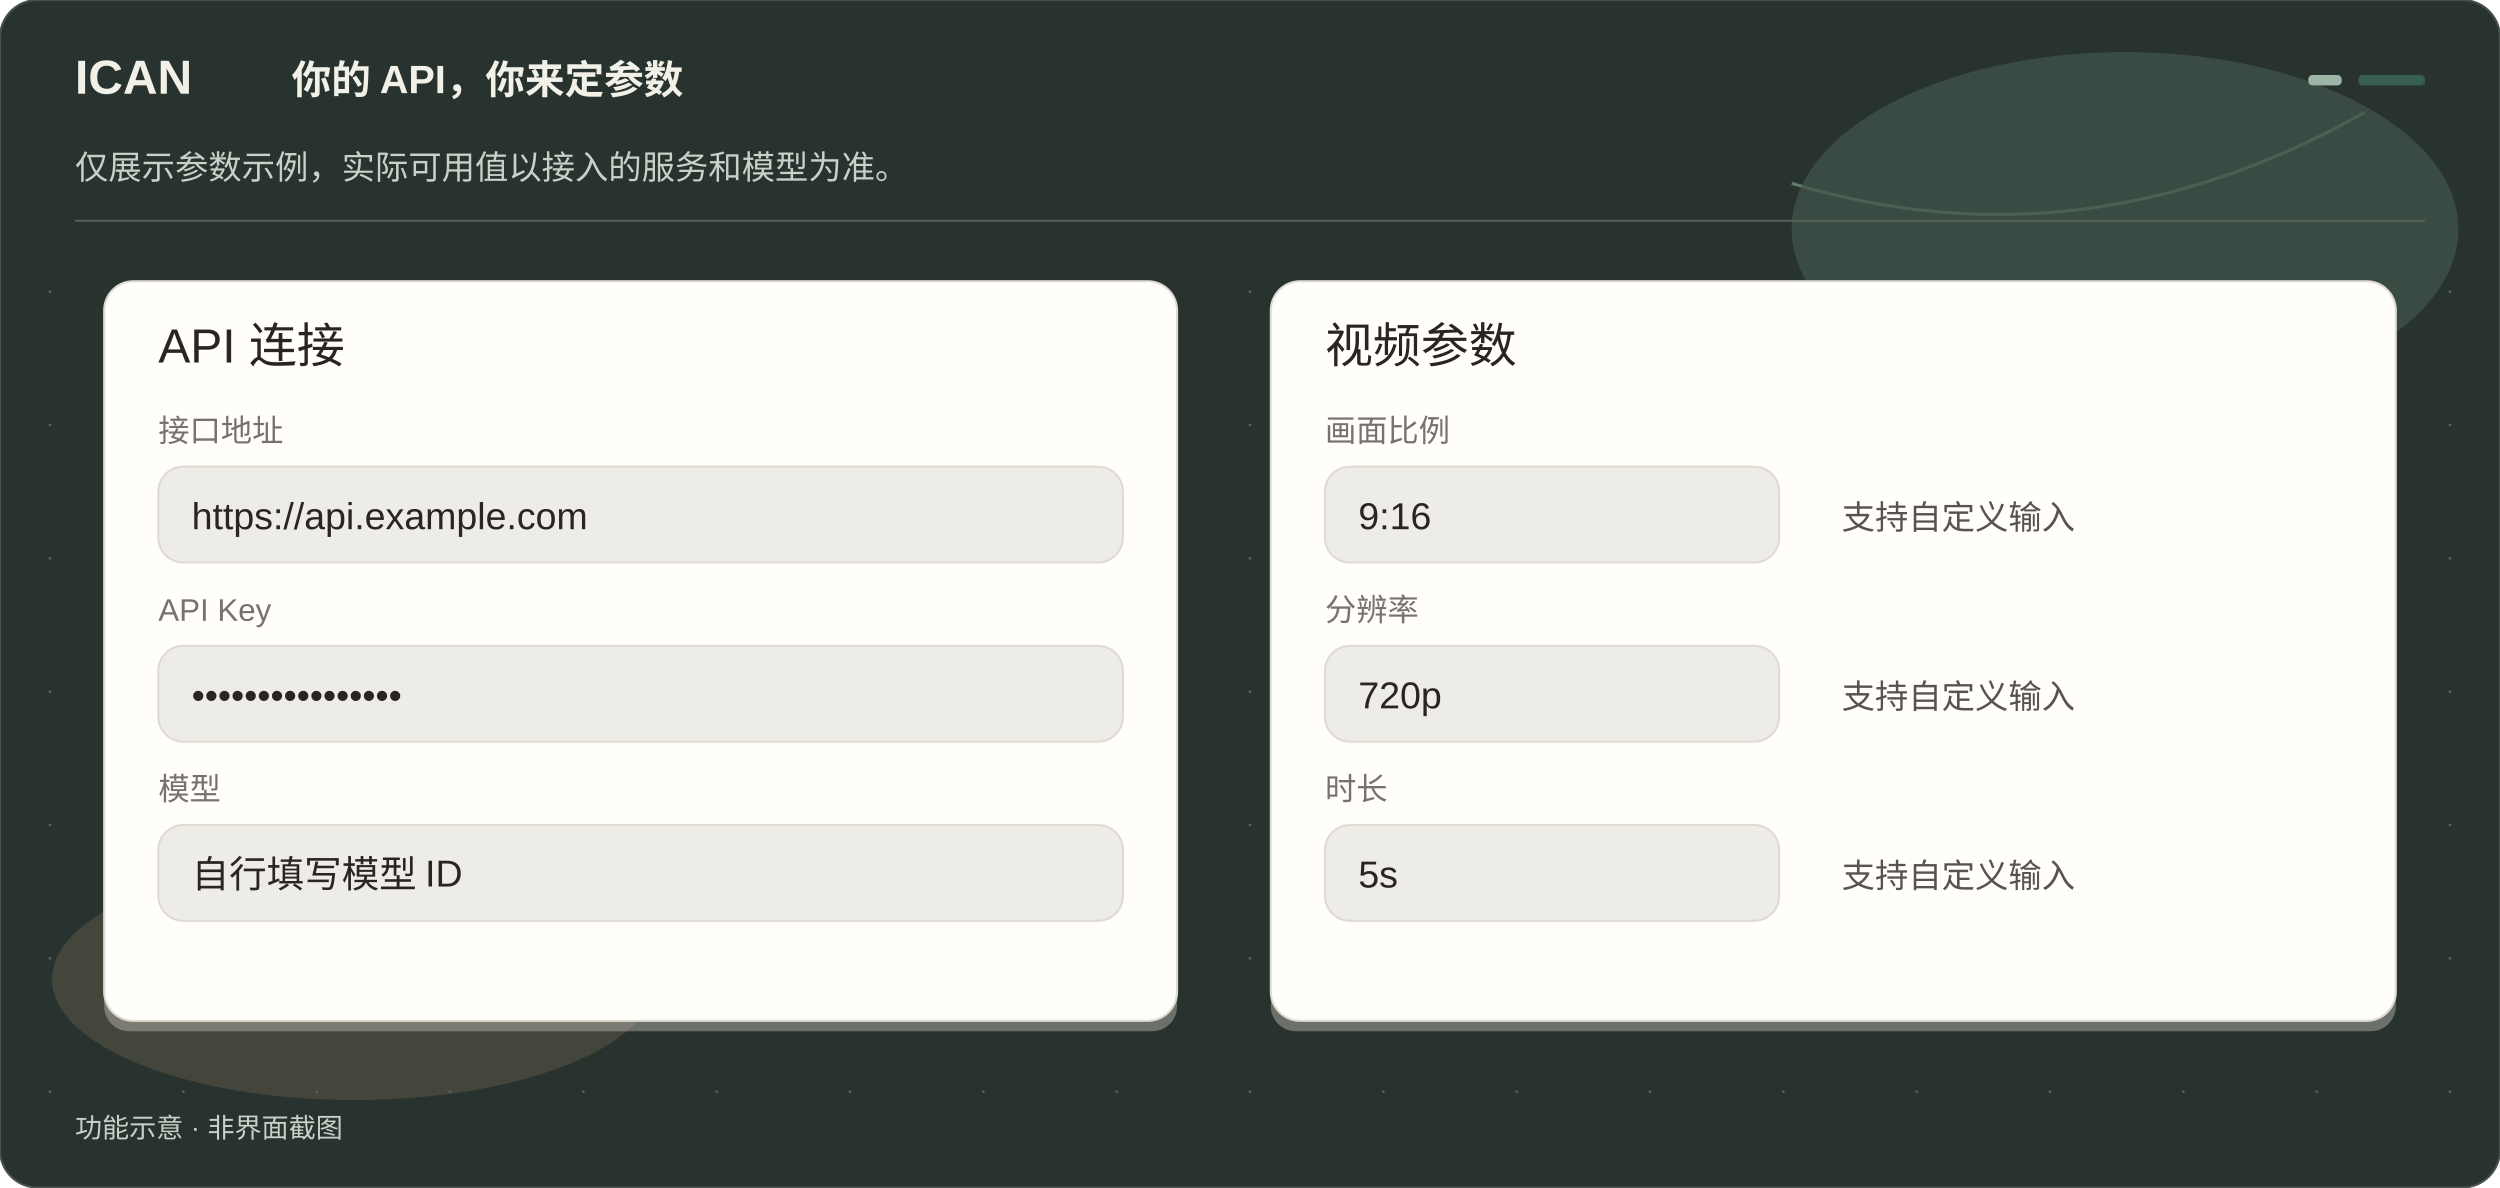
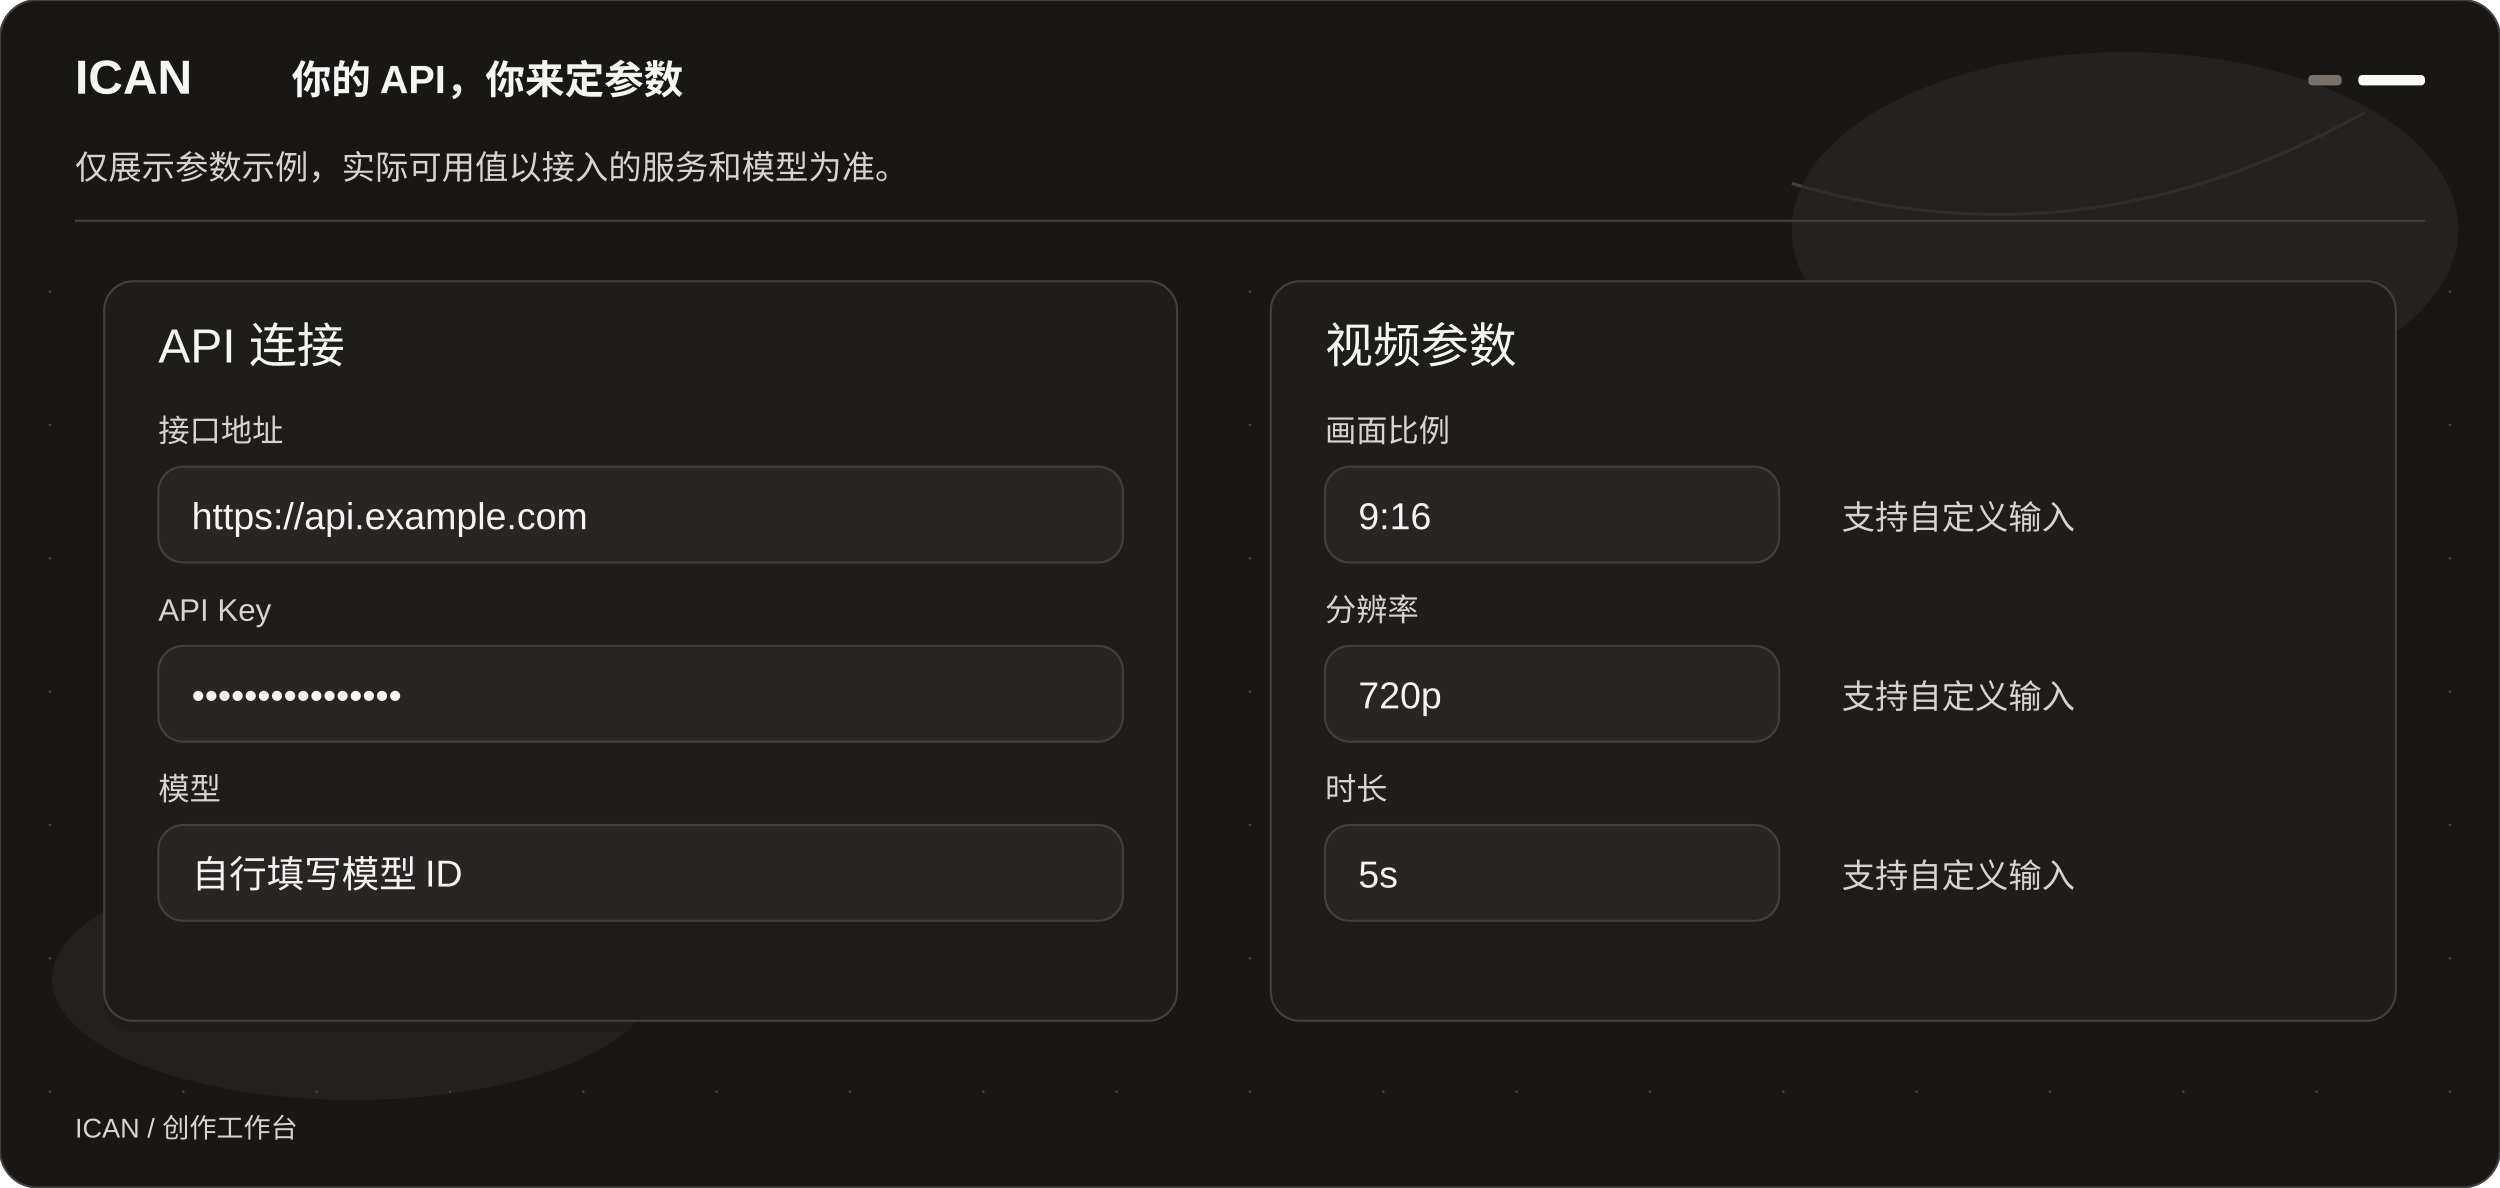
<svg xmlns="http://www.w3.org/2000/svg" width="1200" height="570" viewBox="0 0 1200 570" role="img" aria-labelledby="title desc" font-family="Arial, 'Noto Sans CJK SC', 'Microsoft YaHei', sans-serif">
-   <rect x="0" y="0" width="1200" height="570" rx="18" fill="#28332f" stroke="#45514a" />
-   <path d="M860 88 Q1000 130 1135 54" fill="none" stroke="#617a6b" stroke-width="1.5" />
-   <ellipse cx="170" cy="470" rx="145" ry="58" fill="#535044" opacity=".65" />
-   <ellipse cx="1020" cy="110" rx="160" ry="85" fill="#40564b" opacity=".7" />
-   <g fill="#566258">
+   <rect x="0" y="0" width="1200" height="570" rx="18" fill="#181715" stroke="#44403c" />
+   <path d="M860 88 Q1000 130 1135 54" fill="none" stroke="#44403c" stroke-width="1.5" />
+   <ellipse cx="170" cy="470" rx="145" ry="58" fill="#292524" opacity=".65" />
+   <ellipse cx="1020" cy="110" rx="160" ry="85" fill="#292524" opacity=".7" />
+   <g fill="#44403c">
    <circle cx="24" cy="140" r=".65" />
    <circle cx="24" cy="204" r=".65" />
    <circle cx="24" cy="268" r=".65" />
    <circle cx="24" cy="332" r=".65" />
    <circle cx="24" cy="396" r=".65" />
    <circle cx="24" cy="460" r=".65" />
    <circle cx="24" cy="524" r=".65" />
    <circle cx="88" cy="140" r=".65" />
    <circle cx="88" cy="204" r=".65" />
    <circle cx="88" cy="268" r=".65" />
    <circle cx="88" cy="332" r=".65" />
    <circle cx="88" cy="396" r=".65" />
    <circle cx="88" cy="460" r=".65" />
    <circle cx="88" cy="524" r=".65" />
    <circle cx="152" cy="140" r=".65" />
    <circle cx="152" cy="204" r=".65" />
    <circle cx="152" cy="268" r=".65" />
    <circle cx="152" cy="332" r=".65" />
    <circle cx="152" cy="396" r=".65" />
    <circle cx="152" cy="460" r=".65" />
    <circle cx="152" cy="524" r=".65" />
    <circle cx="216" cy="140" r=".65" />
    <circle cx="216" cy="204" r=".65" />
    <circle cx="216" cy="268" r=".65" />
    <circle cx="216" cy="332" r=".65" />
    <circle cx="216" cy="396" r=".65" />
    <circle cx="216" cy="460" r=".65" />
    <circle cx="216" cy="524" r=".65" />
    <circle cx="280" cy="140" r=".65" />
    <circle cx="280" cy="204" r=".65" />
    <circle cx="280" cy="268" r=".65" />
    <circle cx="280" cy="332" r=".65" />
    <circle cx="280" cy="396" r=".65" />
    <circle cx="280" cy="460" r=".65" />
    <circle cx="280" cy="524" r=".65" />
    <circle cx="344" cy="140" r=".65" />
    <circle cx="344" cy="204" r=".65" />
    <circle cx="344" cy="268" r=".65" />
    <circle cx="344" cy="332" r=".65" />
    <circle cx="344" cy="396" r=".65" />
    <circle cx="344" cy="460" r=".65" />
    <circle cx="344" cy="524" r=".65" />
    <circle cx="408" cy="140" r=".65" />
    <circle cx="408" cy="204" r=".65" />
    <circle cx="408" cy="268" r=".65" />
    <circle cx="408" cy="332" r=".65" />
    <circle cx="408" cy="396" r=".65" />
    <circle cx="408" cy="460" r=".65" />
    <circle cx="408" cy="524" r=".65" />
    <circle cx="472" cy="140" r=".65" />
    <circle cx="472" cy="204" r=".65" />
    <circle cx="472" cy="268" r=".65" />
    <circle cx="472" cy="332" r=".65" />
    <circle cx="472" cy="396" r=".65" />
    <circle cx="472" cy="460" r=".65" />
    <circle cx="472" cy="524" r=".65" />
    <circle cx="536" cy="140" r=".65" />
    <circle cx="536" cy="204" r=".65" />
    <circle cx="536" cy="268" r=".65" />
    <circle cx="536" cy="332" r=".65" />
    <circle cx="536" cy="396" r=".65" />
    <circle cx="536" cy="460" r=".65" />
    <circle cx="536" cy="524" r=".65" />
    <circle cx="600" cy="140" r=".65" />
    <circle cx="600" cy="204" r=".65" />
    <circle cx="600" cy="268" r=".65" />
    <circle cx="600" cy="332" r=".65" />
    <circle cx="600" cy="396" r=".65" />
    <circle cx="600" cy="460" r=".65" />
    <circle cx="600" cy="524" r=".65" />
    <circle cx="664" cy="140" r=".65" />
    <circle cx="664" cy="204" r=".65" />
    <circle cx="664" cy="268" r=".65" />
    <circle cx="664" cy="332" r=".65" />
    <circle cx="664" cy="396" r=".65" />
    <circle cx="664" cy="460" r=".65" />
    <circle cx="664" cy="524" r=".65" />
    <circle cx="728" cy="140" r=".65" />
    <circle cx="728" cy="204" r=".65" />
    <circle cx="728" cy="268" r=".65" />
    <circle cx="728" cy="332" r=".65" />
    <circle cx="728" cy="396" r=".65" />
    <circle cx="728" cy="460" r=".65" />
    <circle cx="728" cy="524" r=".65" />
    <circle cx="792" cy="140" r=".65" />
    <circle cx="792" cy="204" r=".65" />
    <circle cx="792" cy="268" r=".65" />
    <circle cx="792" cy="332" r=".65" />
    <circle cx="792" cy="396" r=".65" />
    <circle cx="792" cy="460" r=".65" />
    <circle cx="792" cy="524" r=".65" />
    <circle cx="856" cy="140" r=".65" />
    <circle cx="856" cy="204" r=".65" />
    <circle cx="856" cy="268" r=".65" />
    <circle cx="856" cy="332" r=".65" />
    <circle cx="856" cy="396" r=".65" />
    <circle cx="856" cy="460" r=".65" />
    <circle cx="856" cy="524" r=".65" />
    <circle cx="920" cy="140" r=".65" />
    <circle cx="920" cy="204" r=".65" />
    <circle cx="920" cy="268" r=".65" />
    <circle cx="920" cy="332" r=".65" />
    <circle cx="920" cy="396" r=".65" />
    <circle cx="920" cy="460" r=".65" />
    <circle cx="920" cy="524" r=".65" />
    <circle cx="984" cy="140" r=".65" />
    <circle cx="984" cy="204" r=".65" />
    <circle cx="984" cy="268" r=".65" />
    <circle cx="984" cy="332" r=".65" />
    <circle cx="984" cy="396" r=".65" />
    <circle cx="984" cy="460" r=".65" />
    <circle cx="984" cy="524" r=".65" />
    <circle cx="1048" cy="140" r=".65" />
    <circle cx="1048" cy="204" r=".65" />
    <circle cx="1048" cy="268" r=".65" />
    <circle cx="1048" cy="332" r=".65" />
    <circle cx="1048" cy="396" r=".65" />
    <circle cx="1048" cy="460" r=".65" />
    <circle cx="1048" cy="524" r=".65" />
    <circle cx="1112" cy="140" r=".65" />
    <circle cx="1112" cy="204" r=".65" />
    <circle cx="1112" cy="268" r=".65" />
    <circle cx="1112" cy="332" r=".65" />
    <circle cx="1112" cy="396" r=".65" />
    <circle cx="1112" cy="460" r=".65" />
    <circle cx="1112" cy="524" r=".65" />
    <circle cx="1176" cy="140" r=".65" />
    <circle cx="1176" cy="204" r=".65" />
    <circle cx="1176" cy="268" r=".65" />
    <circle cx="1176" cy="332" r=".65" />
    <circle cx="1176" cy="396" r=".65" />
    <circle cx="1176" cy="460" r=".65" />
    <circle cx="1176" cy="524" r=".65" />
  </g>
  <g font-family="Arial, 'Noto Sans CJK SC', 'Microsoft YaHei', sans-serif">
-     <path d="M36 106 H1164" stroke="#536157" />
-     <text x="36" y="45" font-size="23" fill="#f1f1e8" font-weight="700">ICAN</text>
-     <text x="140" y="45" font-size="19" fill="#f1f1e8" font-weight="600">你的 API，你来定参数</text>
-     <text x="36" y="86" font-size="16" fill="#c7d1c8">仅展示参数示例，实际可用值以接入的服务和模型为准。</text>
-     <text x="36" y="546" font-size="13" fill="#c7d1c8">功能示意 · 非界面截图</text>
-     <rect x="50" y="140.0" width="515" height="355" rx="12" fill="#d8d6cb" stroke="none" opacity=".38" />
-     <rect x="50" y="135" width="515" height="355" rx="14" fill="#fffefa" stroke="#dedbd2" />
-     <rect x="610" y="140.0" width="540" height="355" rx="12" fill="#d8d6cb" stroke="none" opacity=".38" />
-     <rect x="610" y="135" width="540" height="355" rx="14" fill="#fffefa" stroke="#dedbd2" />
-     <text x="76" y="174" font-size="23" fill="#292524">API 连接</text>
-     <text x="636" y="174" font-size="23" fill="#292524">视频参数</text>
-     <text x="76" y="212" font-size="15" fill="#78716c">接口地址</text>
-     <rect x="76" y="224" width="463" height="46" rx="12" fill="#eeece6" stroke="#dedbd2" />
-     <text x="92" y="254" font-size="18" fill="#292524">https://api.example.com</text>
-     <text x="76" y="298" font-size="15" fill="#78716c">API Key</text>
-     <rect x="76" y="310" width="463" height="46" rx="12" fill="#eeece6" stroke="#dedbd2" />
-     <text x="92" y="340" font-size="18" fill="#292524">••••••••••••••••</text>
-     <text x="76" y="384" font-size="15" fill="#78716c">模型</text>
-     <rect x="76" y="396" width="463" height="46" rx="12" fill="#eeece6" stroke="#dedbd2" />
-     <text x="92" y="426" font-size="18" fill="#292524">自行填写模型 ID</text>
-     <text x="636" y="212" font-size="15" fill="#78716c">画面比例</text>
-     <rect x="636" y="224" width="218" height="46" rx="12" fill="#eeece6" stroke="#dedbd2" />
-     <text x="652" y="254" font-size="18" fill="#292524">9:16</text>
-     <text x="884" y="254" font-size="16" fill="#57534e">支持自定义输入</text>
-     <text x="636" y="298" font-size="15" fill="#78716c">分辨率</text>
-     <rect x="636" y="310" width="218" height="46" rx="12" fill="#eeece6" stroke="#dedbd2" />
-     <text x="652" y="340" font-size="18" fill="#292524">720p</text>
-     <text x="884" y="340" font-size="16" fill="#57534e">支持自定义输入</text>
-     <text x="636" y="384" font-size="15" fill="#78716c">时长</text>
-     <rect x="636" y="396" width="218" height="46" rx="12" fill="#eeece6" stroke="#dedbd2" />
-     <text x="652" y="426" font-size="18" fill="#292524">5s</text>
-     <text x="884" y="426" font-size="16" fill="#57534e">支持自定义输入</text>
-     <rect x="1108" y="36" width="16" height="5" rx="2" fill="#9db5a6" />
-     <rect x="1132" y="36" width="32" height="5" rx="2" fill="#365f50" />
+     <path d="M36 106 H1164" stroke="#44403c" />
+     <text x="36" y="45" font-size="23" fill="#f5f5f4" font-weight="700">ICAN</text>
+     <text x="140" y="45" font-size="19" fill="#f5f5f4" font-weight="600">你的 API，你来定参数</text>
+     <text x="36" y="86" font-size="16" fill="#d6d3d1">仅展示参数示例，实际可用值以接入的服务和模型为准。</text>
+     <text x="36" y="546" font-size="13" fill="#d6d3d1">ICAN / 创作工作台</text>
+     <rect x="50" y="140.0" width="515" height="355" rx="12" fill="#181715" stroke="none" opacity=".38" />
+     <rect x="50" y="135" width="515" height="355" rx="14" fill="#1f1d1a" stroke="#44403c" />
+     <rect x="610" y="140.0" width="540" height="355" rx="12" fill="#181715" stroke="none" opacity=".38" />
+     <rect x="610" y="135" width="540" height="355" rx="14" fill="#1f1d1a" stroke="#44403c" />
+     <text x="76" y="174" font-size="23" fill="#f5f5f4">API 连接</text>
+     <text x="636" y="174" font-size="23" fill="#f5f5f4">视频参数</text>
+     <text x="76" y="212" font-size="15" fill="#d6d3d1">接口地址</text>
+     <rect x="76" y="224" width="463" height="46" rx="12" fill="#292524" stroke="#44403c" />
+     <text x="92" y="254" font-size="18" fill="#f5f5f4">https://api.example.com</text>
+     <text x="76" y="298" font-size="15" fill="#d6d3d1">API Key</text>
+     <rect x="76" y="310" width="463" height="46" rx="12" fill="#292524" stroke="#44403c" />
+     <text x="92" y="340" font-size="18" fill="#f5f5f4">••••••••••••••••</text>
+     <text x="76" y="384" font-size="15" fill="#d6d3d1">模型</text>
+     <rect x="76" y="396" width="463" height="46" rx="12" fill="#292524" stroke="#44403c" />
+     <text x="92" y="426" font-size="18" fill="#f5f5f4">自行填写模型 ID</text>
+     <text x="636" y="212" font-size="15" fill="#d6d3d1">画面比例</text>
+     <rect x="636" y="224" width="218" height="46" rx="12" fill="#292524" stroke="#44403c" />
+     <text x="652" y="254" font-size="18" fill="#f5f5f4">9:16</text>
+     <text x="884" y="254" font-size="16" fill="#d6d3d1">支持自定义输入</text>
+     <text x="636" y="298" font-size="15" fill="#d6d3d1">分辨率</text>
+     <rect x="636" y="310" width="218" height="46" rx="12" fill="#292524" stroke="#44403c" />
+     <text x="652" y="340" font-size="18" fill="#f5f5f4">720p</text>
+     <text x="884" y="340" font-size="16" fill="#d6d3d1">支持自定义输入</text>
+     <text x="636" y="384" font-size="15" fill="#d6d3d1">时长</text>
+     <rect x="636" y="396" width="218" height="46" rx="12" fill="#292524" stroke="#44403c" />
+     <text x="652" y="426" font-size="18" fill="#f5f5f4">5s</text>
+     <text x="884" y="426" font-size="16" fill="#d6d3d1">支持自定义输入</text>
+     <rect x="1108" y="36" width="16" height="5" rx="2" fill="#78716c" />
+     <rect x="1132" y="36" width="32" height="5" rx="2" fill="#fafaf9" />
  </g>
</svg>
